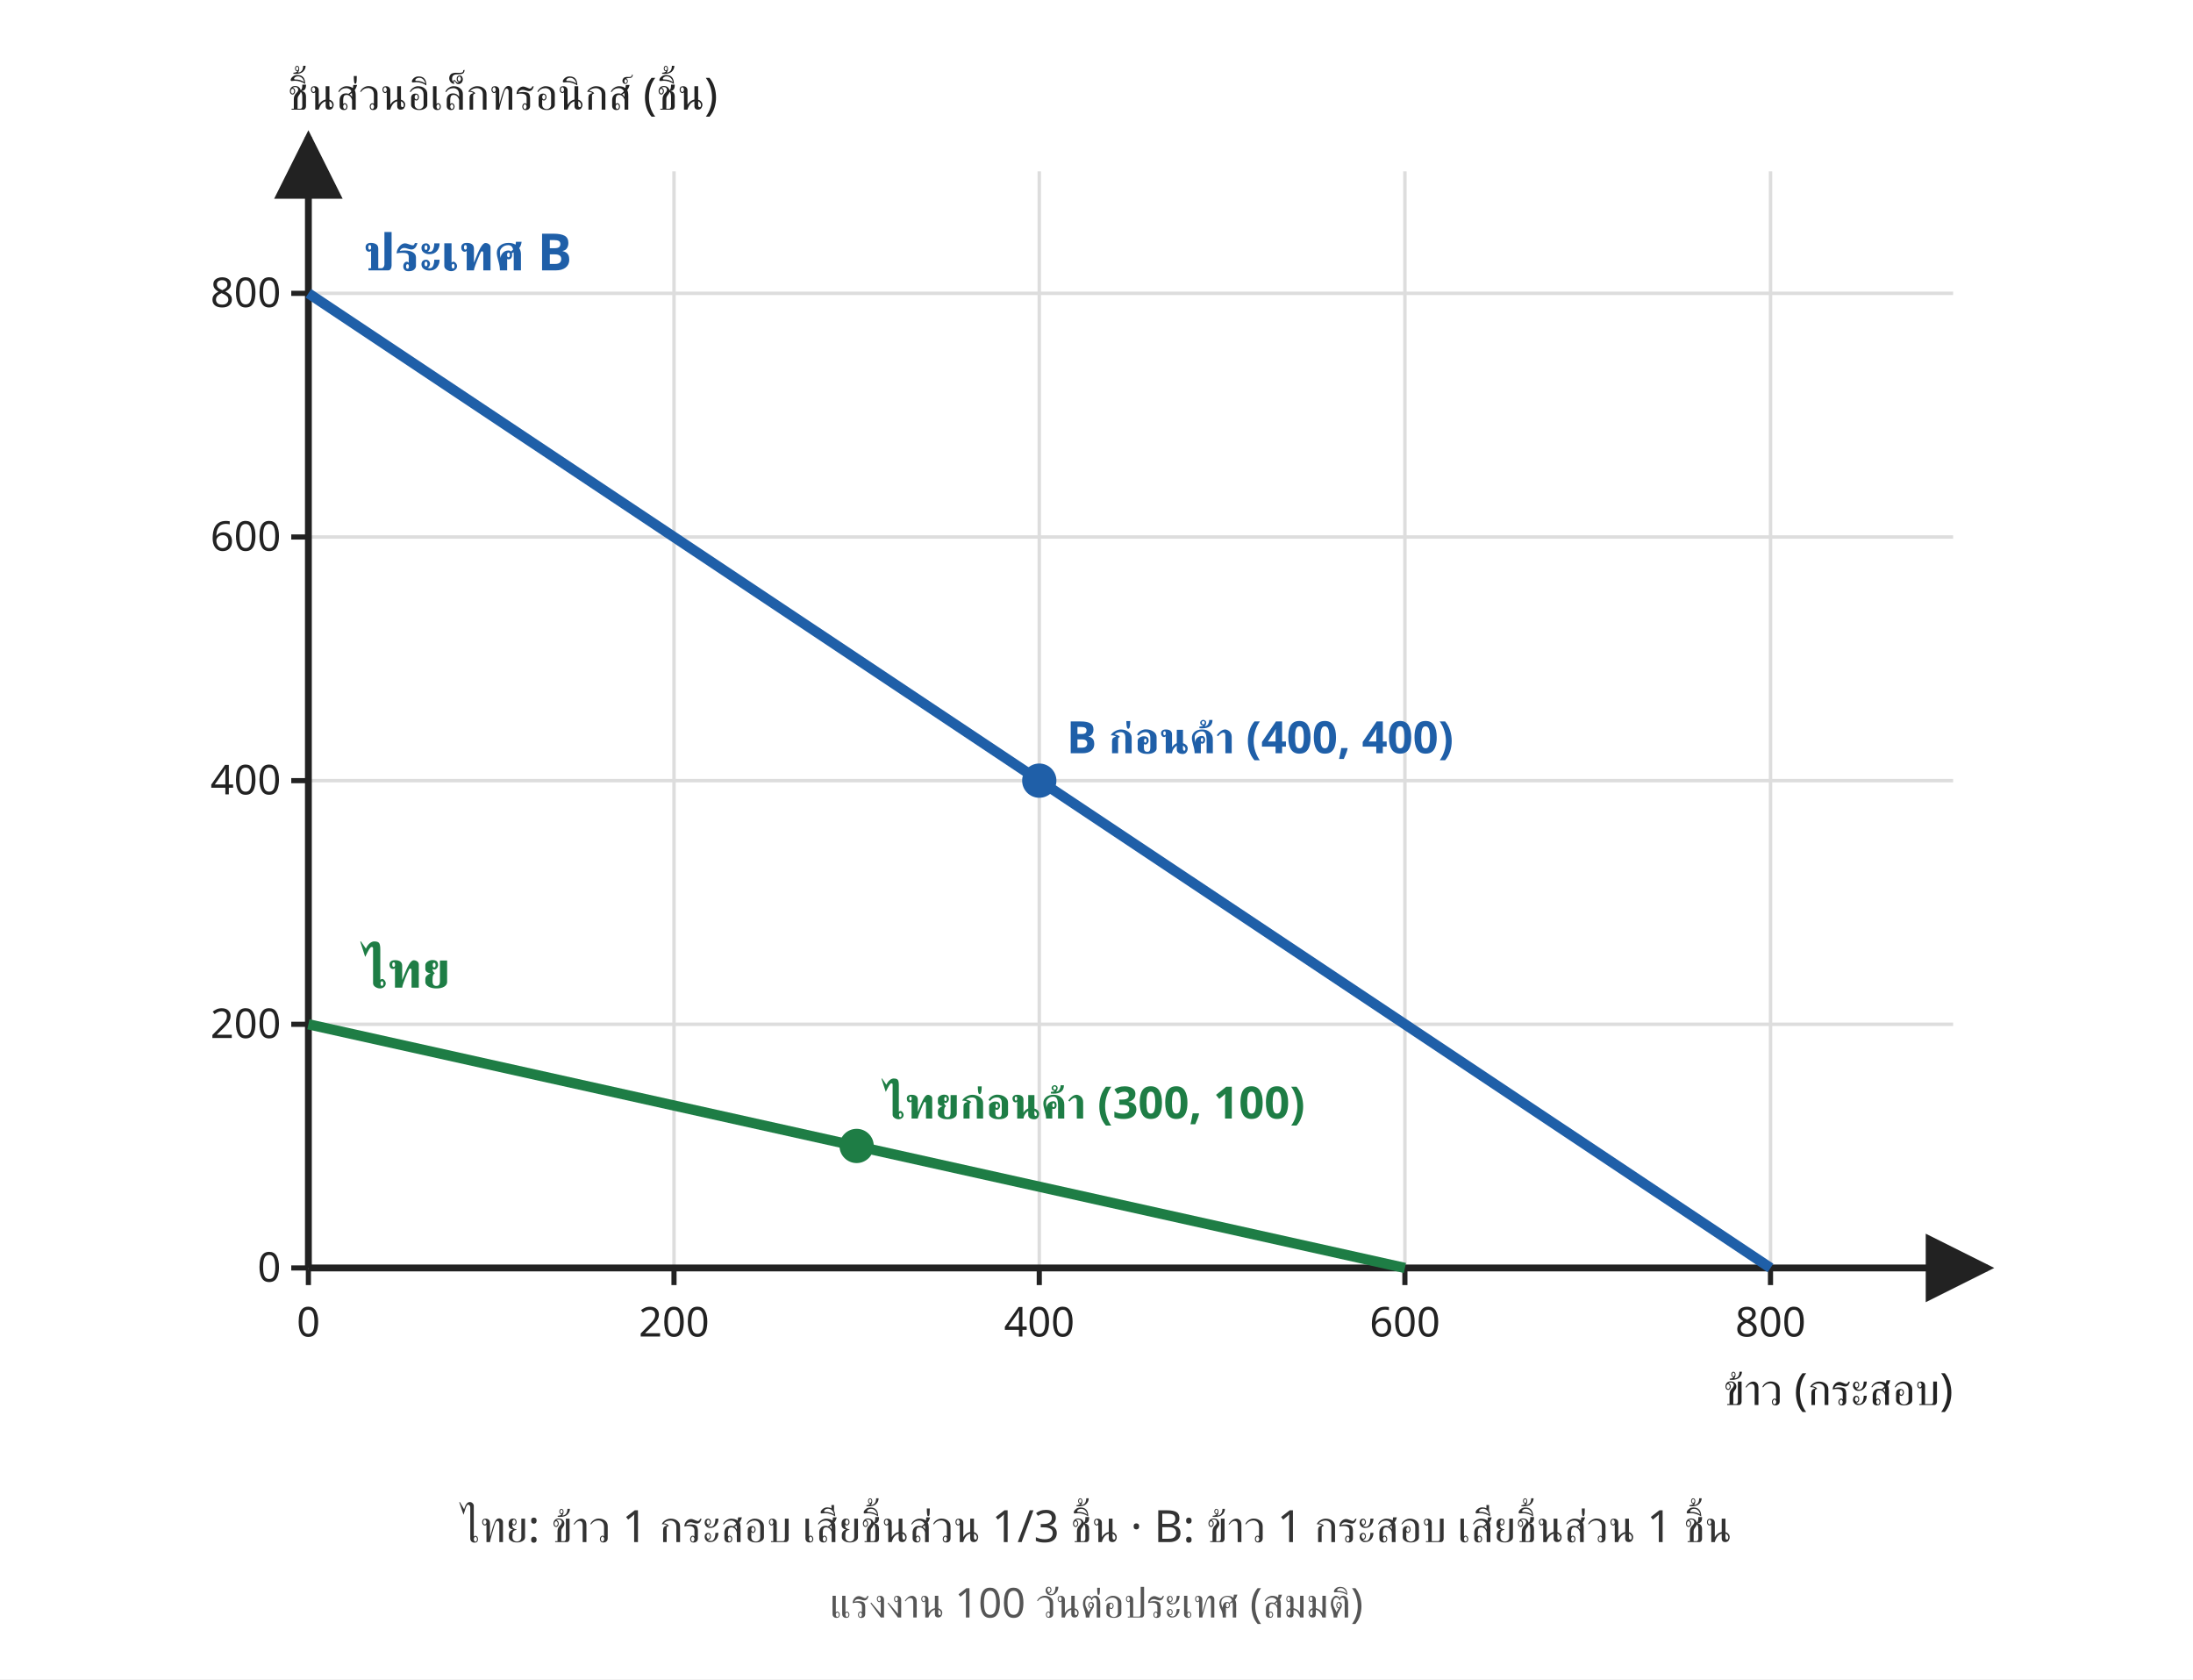
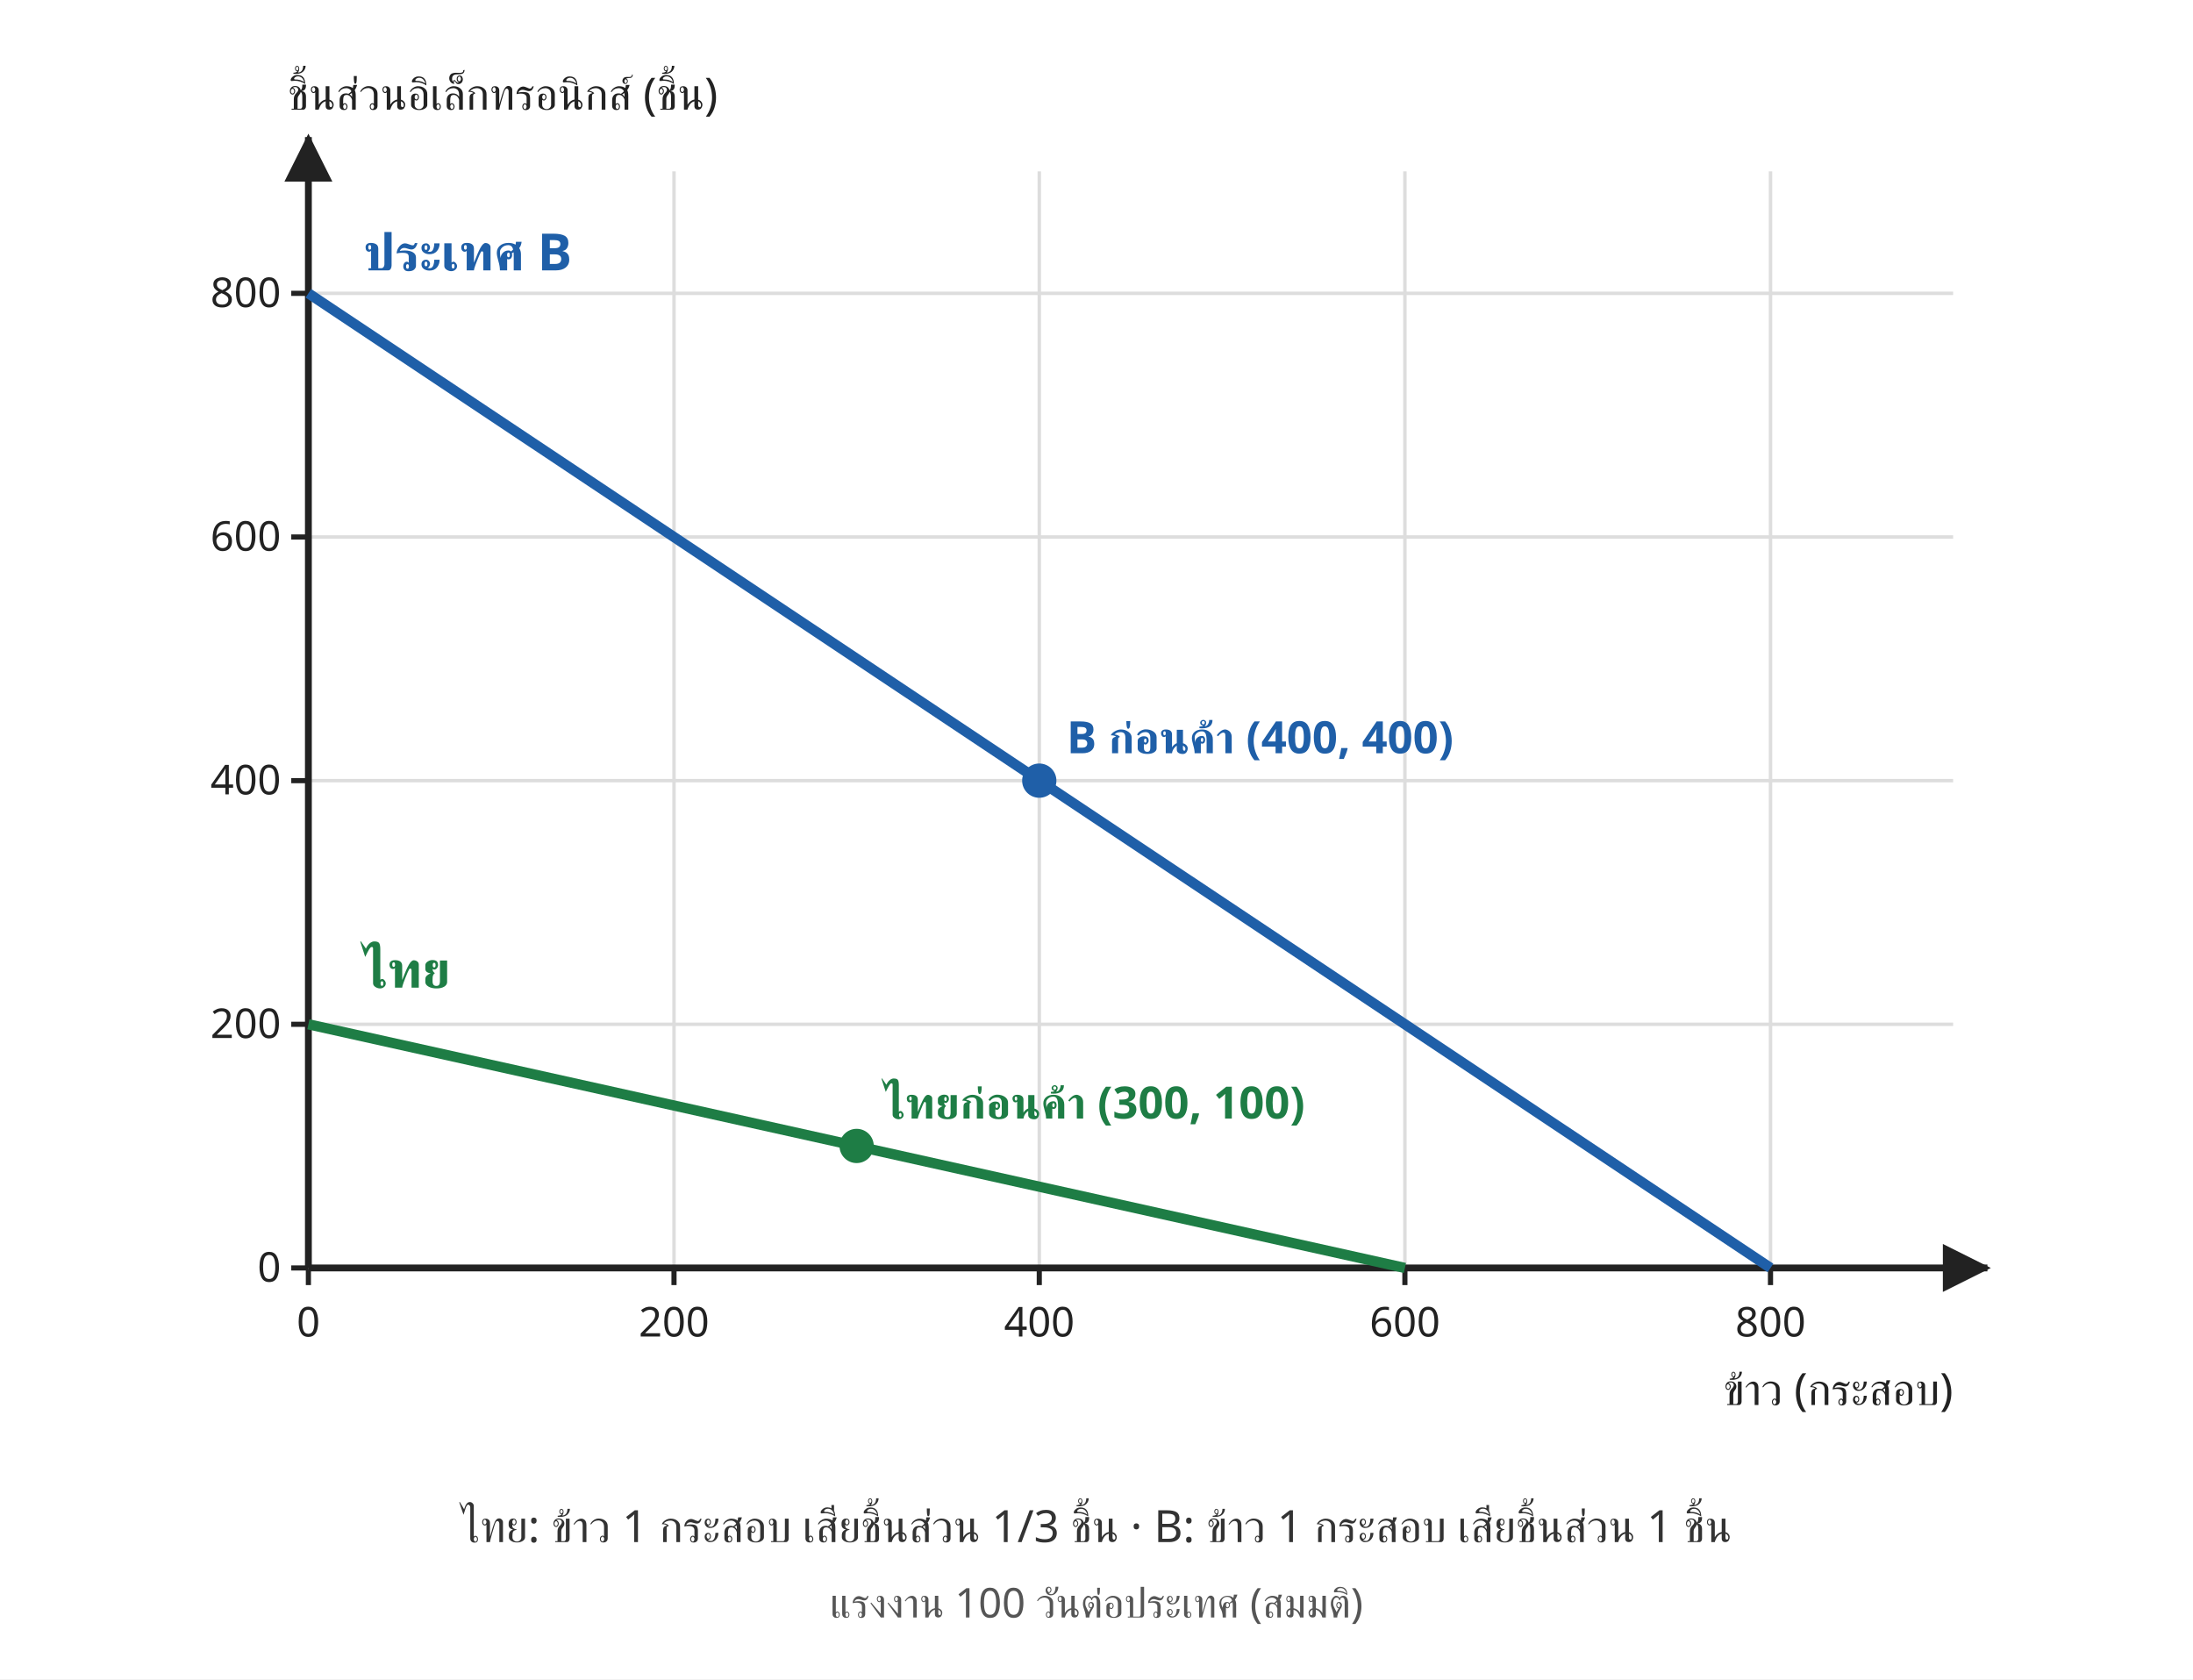
<svg xmlns="http://www.w3.org/2000/svg" viewBox="0 0 640 490" width="640" height="490" font-family="sans-serif">
  <defs>
-     <marker id="arr" markerWidth="10" markerHeight="10" refX="9" refY="5" orient="auto">
-       <path d="M0,0 L10,5 L0,10 z" fill="#222" />
+     <marker id="arr" markerUnits="userSpaceOnUse" markerWidth="14" markerHeight="14" refX="13" refY="7" orient="auto">
+       <path d="M0,0 L14,7 L0,14 z" fill="#222" />
    </marker>
  </defs>
  <rect width="640" height="490" fill="#ffffff" />
  <line x1="90.0" y1="50.0" x2="90.0" y2="370.0" stroke="#dddddd" stroke-width="1" />
  <line x1="90.0" y1="370.0" x2="90.0" y2="375.0" stroke="#222" stroke-width="1.5" />
  <text x="90.0" y="390.0" font-size="12" text-anchor="middle" fill="#222" font-weight="normal">0</text>
  <line x1="196.7" y1="50.0" x2="196.7" y2="370.0" stroke="#dddddd" stroke-width="1" />
  <line x1="196.7" y1="370.0" x2="196.7" y2="375.0" stroke="#222" stroke-width="1.5" />
  <text x="196.7" y="390.0" font-size="12" text-anchor="middle" fill="#222" font-weight="normal">200</text>
  <line x1="303.3" y1="50.0" x2="303.3" y2="370.0" stroke="#dddddd" stroke-width="1" />
  <line x1="303.3" y1="370.0" x2="303.3" y2="375.0" stroke="#222" stroke-width="1.5" />
  <text x="303.3" y="390.0" font-size="12" text-anchor="middle" fill="#222" font-weight="normal">400</text>
  <line x1="410.0" y1="50.0" x2="410.0" y2="370.0" stroke="#dddddd" stroke-width="1" />
  <line x1="410.0" y1="370.0" x2="410.0" y2="375.0" stroke="#222" stroke-width="1.5" />
  <text x="410.0" y="390.0" font-size="12" text-anchor="middle" fill="#222" font-weight="normal">600</text>
  <line x1="516.7" y1="50.0" x2="516.7" y2="370.0" stroke="#dddddd" stroke-width="1" />
  <line x1="516.7" y1="370.0" x2="516.7" y2="375.0" stroke="#222" stroke-width="1.5" />
  <text x="516.7" y="390.0" font-size="12" text-anchor="middle" fill="#222" font-weight="normal">800</text>
  <line x1="90.0" y1="370.0" x2="570.0" y2="370.0" stroke="#dddddd" stroke-width="1" />
  <line x1="85.0" y1="370.0" x2="90.0" y2="370.0" stroke="#222" stroke-width="1.5" />
  <text x="82.0" y="374.0" font-size="12" text-anchor="end" fill="#222" font-weight="normal">0</text>
  <line x1="90.0" y1="298.9" x2="570.0" y2="298.9" stroke="#dddddd" stroke-width="1" />
  <line x1="85.0" y1="298.9" x2="90.0" y2="298.9" stroke="#222" stroke-width="1.5" />
  <text x="82.0" y="302.9" font-size="12" text-anchor="end" fill="#222" font-weight="normal">200</text>
  <line x1="90.0" y1="227.8" x2="570.0" y2="227.8" stroke="#dddddd" stroke-width="1" />
  <line x1="85.0" y1="227.8" x2="90.0" y2="227.8" stroke="#222" stroke-width="1.5" />
  <text x="82.0" y="231.8" font-size="12" text-anchor="end" fill="#222" font-weight="normal">400</text>
  <line x1="90.0" y1="156.7" x2="570.0" y2="156.7" stroke="#dddddd" stroke-width="1" />
  <line x1="85.0" y1="156.7" x2="90.0" y2="156.7" stroke="#222" stroke-width="1.5" />
  <text x="82.0" y="160.7" font-size="12" text-anchor="end" fill="#222" font-weight="normal">600</text>
  <line x1="90.0" y1="85.6" x2="570.0" y2="85.6" stroke="#dddddd" stroke-width="1" />
  <line x1="85.0" y1="85.6" x2="90.0" y2="85.6" stroke="#222" stroke-width="1.5" />
  <text x="82.0" y="89.6" font-size="12" text-anchor="end" fill="#222" font-weight="normal">800</text>
  <line x1="90.0" y1="370.0" x2="580.0" y2="370.0" stroke="#222" stroke-width="2" marker-end="url(#arr)" />
  <line x1="90.0" y1="370.0" x2="90.0" y2="40.0" stroke="#222" stroke-width="2" marker-end="url(#arr)" />
  <text x="570.0" y="410.0" font-size="13" text-anchor="end" fill="#222" font-weight="normal">ข้าว (กระสอบ)</text>
  <text x="84.0" y="32.0" font-size="13" text-anchor="start" fill="#222" font-weight="normal">ชิ้นส่วนอิเล็กทรอนิกส์ (ชิ้น)</text>
  <polyline points="90.0,298.9 410.0,370.0" fill="none" stroke="#1e7d45" stroke-width="3" />
  <polyline points="90.0,85.6 516.7,370.0" fill="none" stroke="#1f5fa8" stroke-width="3" />
  <circle cx="250.0" cy="334.4" r="5" fill="#1e7d45" />
  <text x="258.0" y="326.4" font-size="13" text-anchor="start" fill="#1e7d45" font-weight="bold">ไทยก่อนค้า (300, 100)</text>
  <circle cx="303.3" cy="227.8" r="5" fill="#1f5fa8" />
  <text x="311.3" y="219.8" font-size="13" text-anchor="start" fill="#1f5fa8" font-weight="bold">B ก่อนค้า (400, 400)</text>
  <text x="106.0" y="288.2" font-size="15" text-anchor="start" fill="#1e7d45" font-weight="bold">ไทย</text>
  <text x="106.0" y="78.9" font-size="15" text-anchor="start" fill="#1f5fa8" font-weight="bold">ประเทศ B</text>
  <text x="320.0" y="450.0" font-size="13" text-anchor="middle" fill="#333" font-weight="normal">ไทย: ข้าว 1 กระสอบ เสียชิ้นส่วน 1/3 ชิ้น · B: ข้าว 1 กระสอบ เสียชิ้นส่วน 1 ชิ้น</text>
  <text x="320.0" y="472.0" font-size="12" text-anchor="middle" fill="#555" font-weight="normal">แรงงาน 100 วันต่อประเทศ (สมมติ)</text>
</svg>
